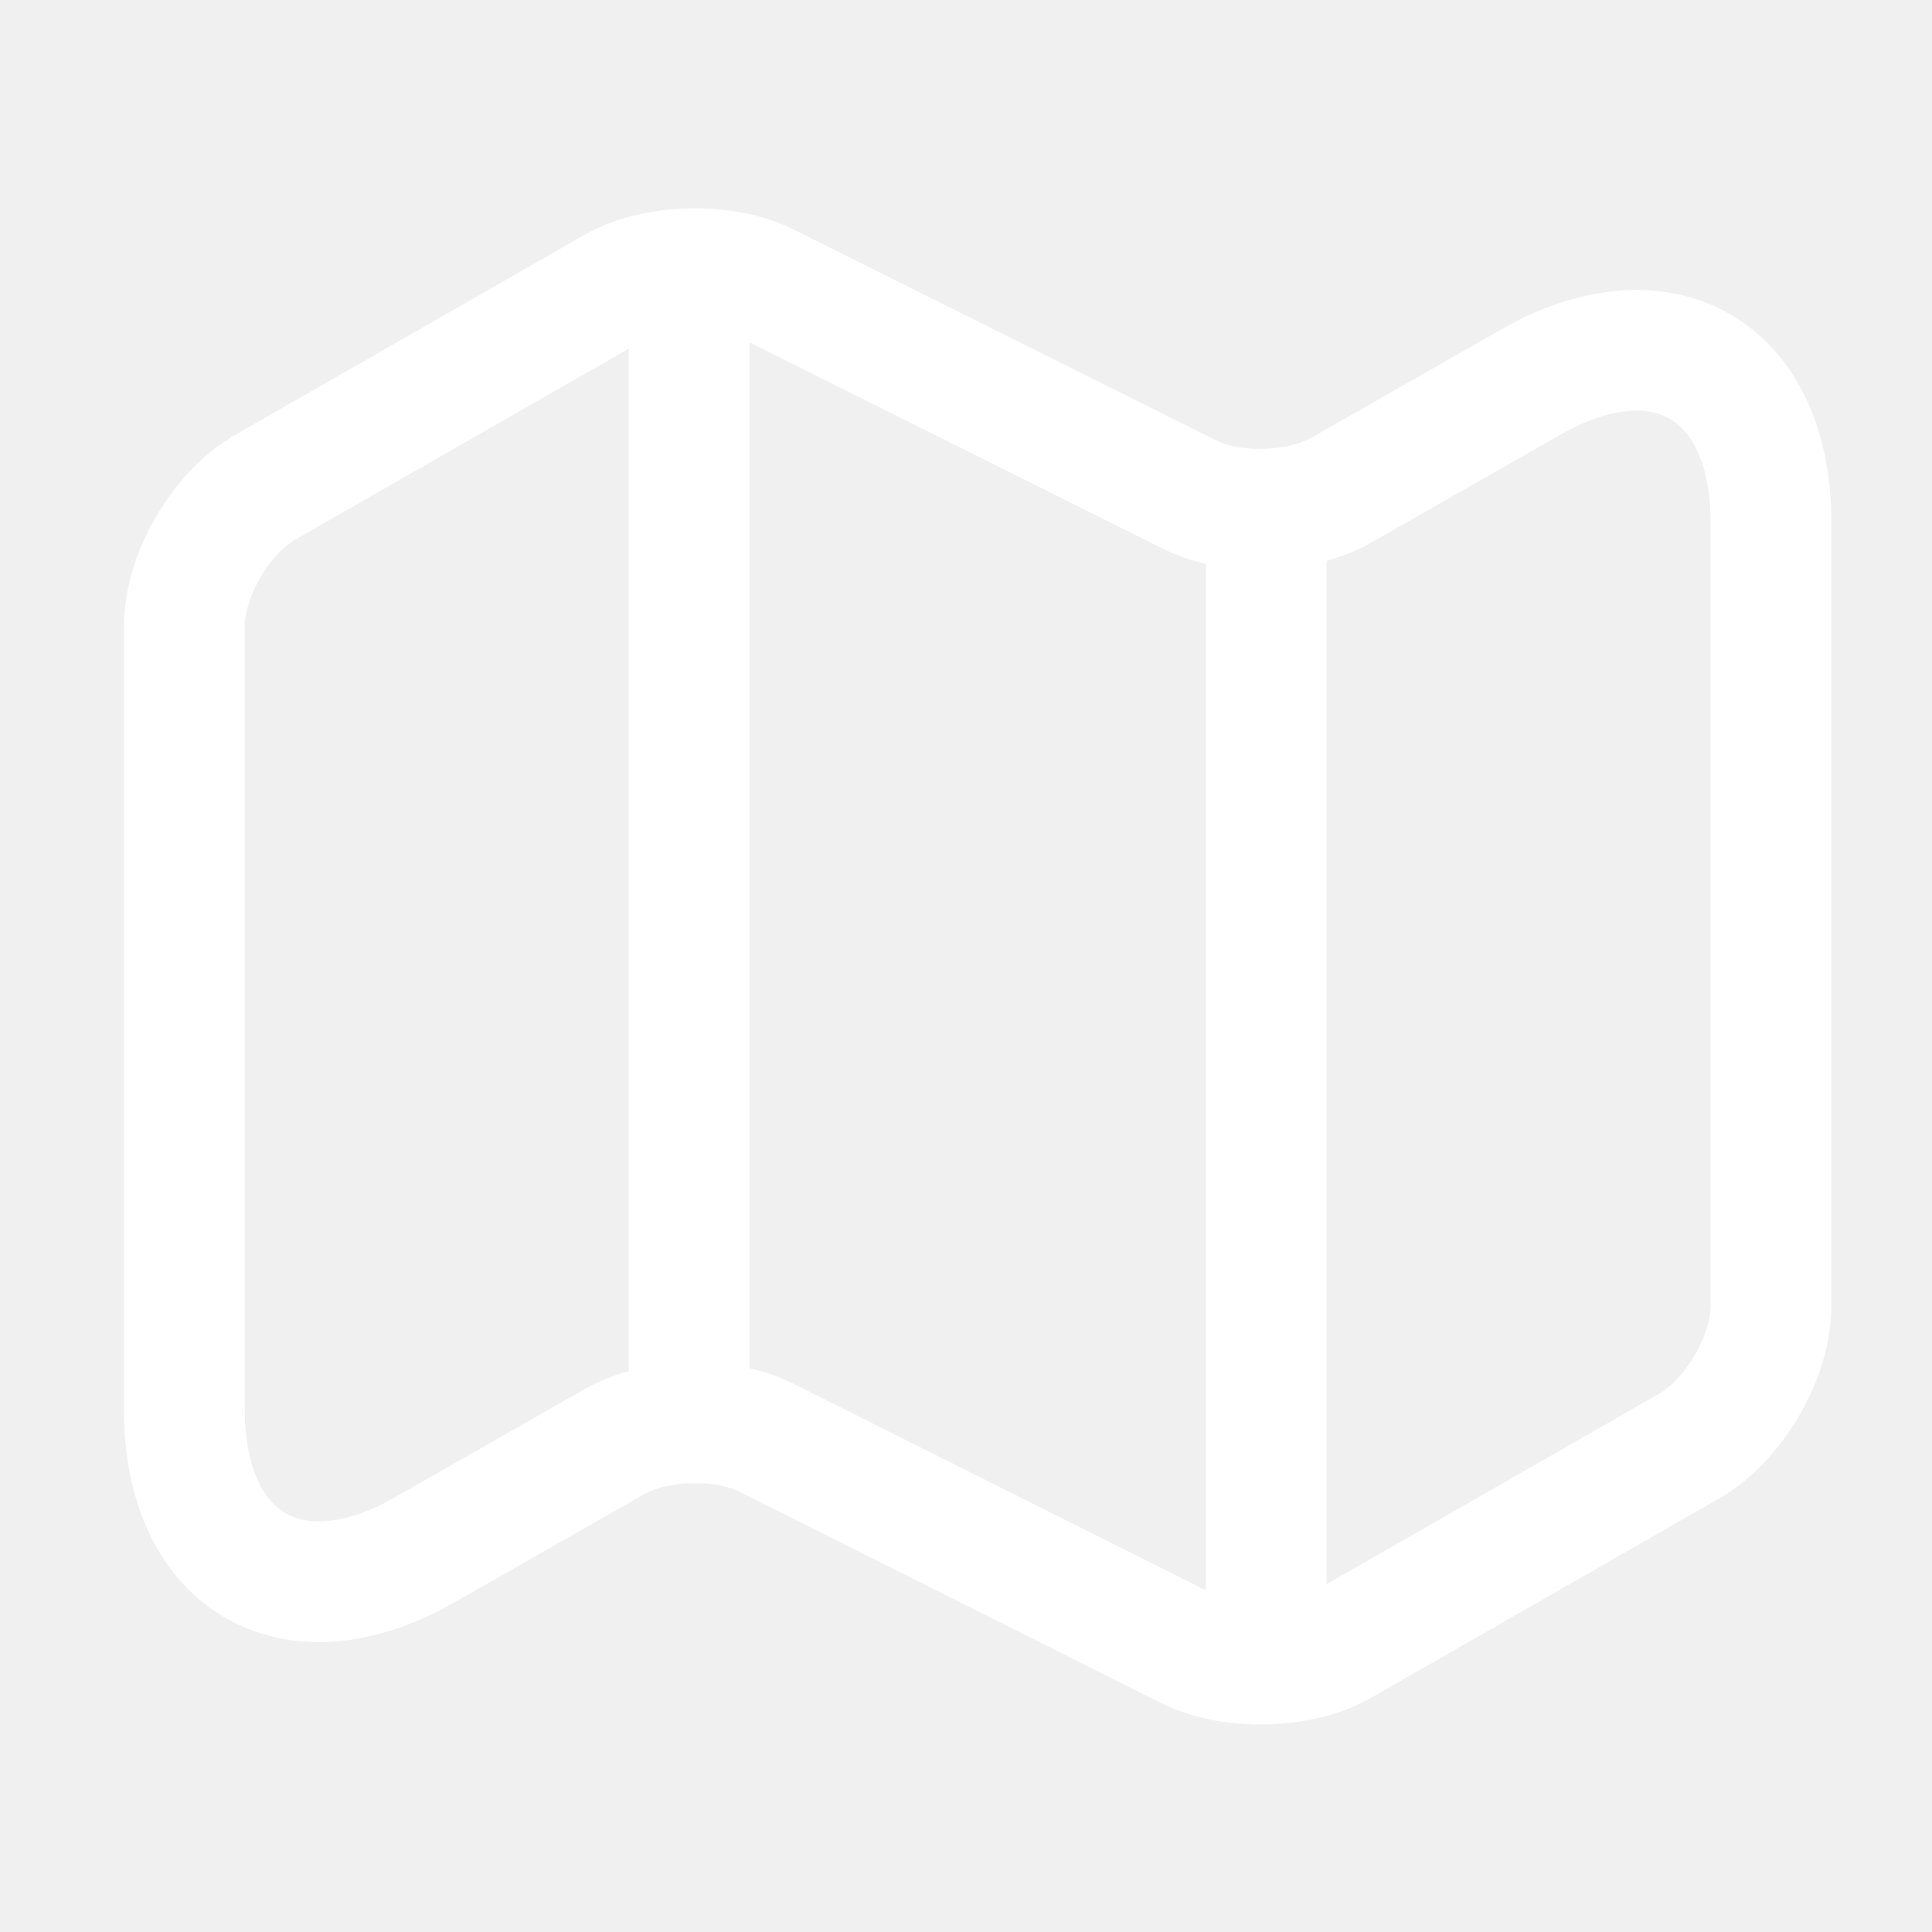
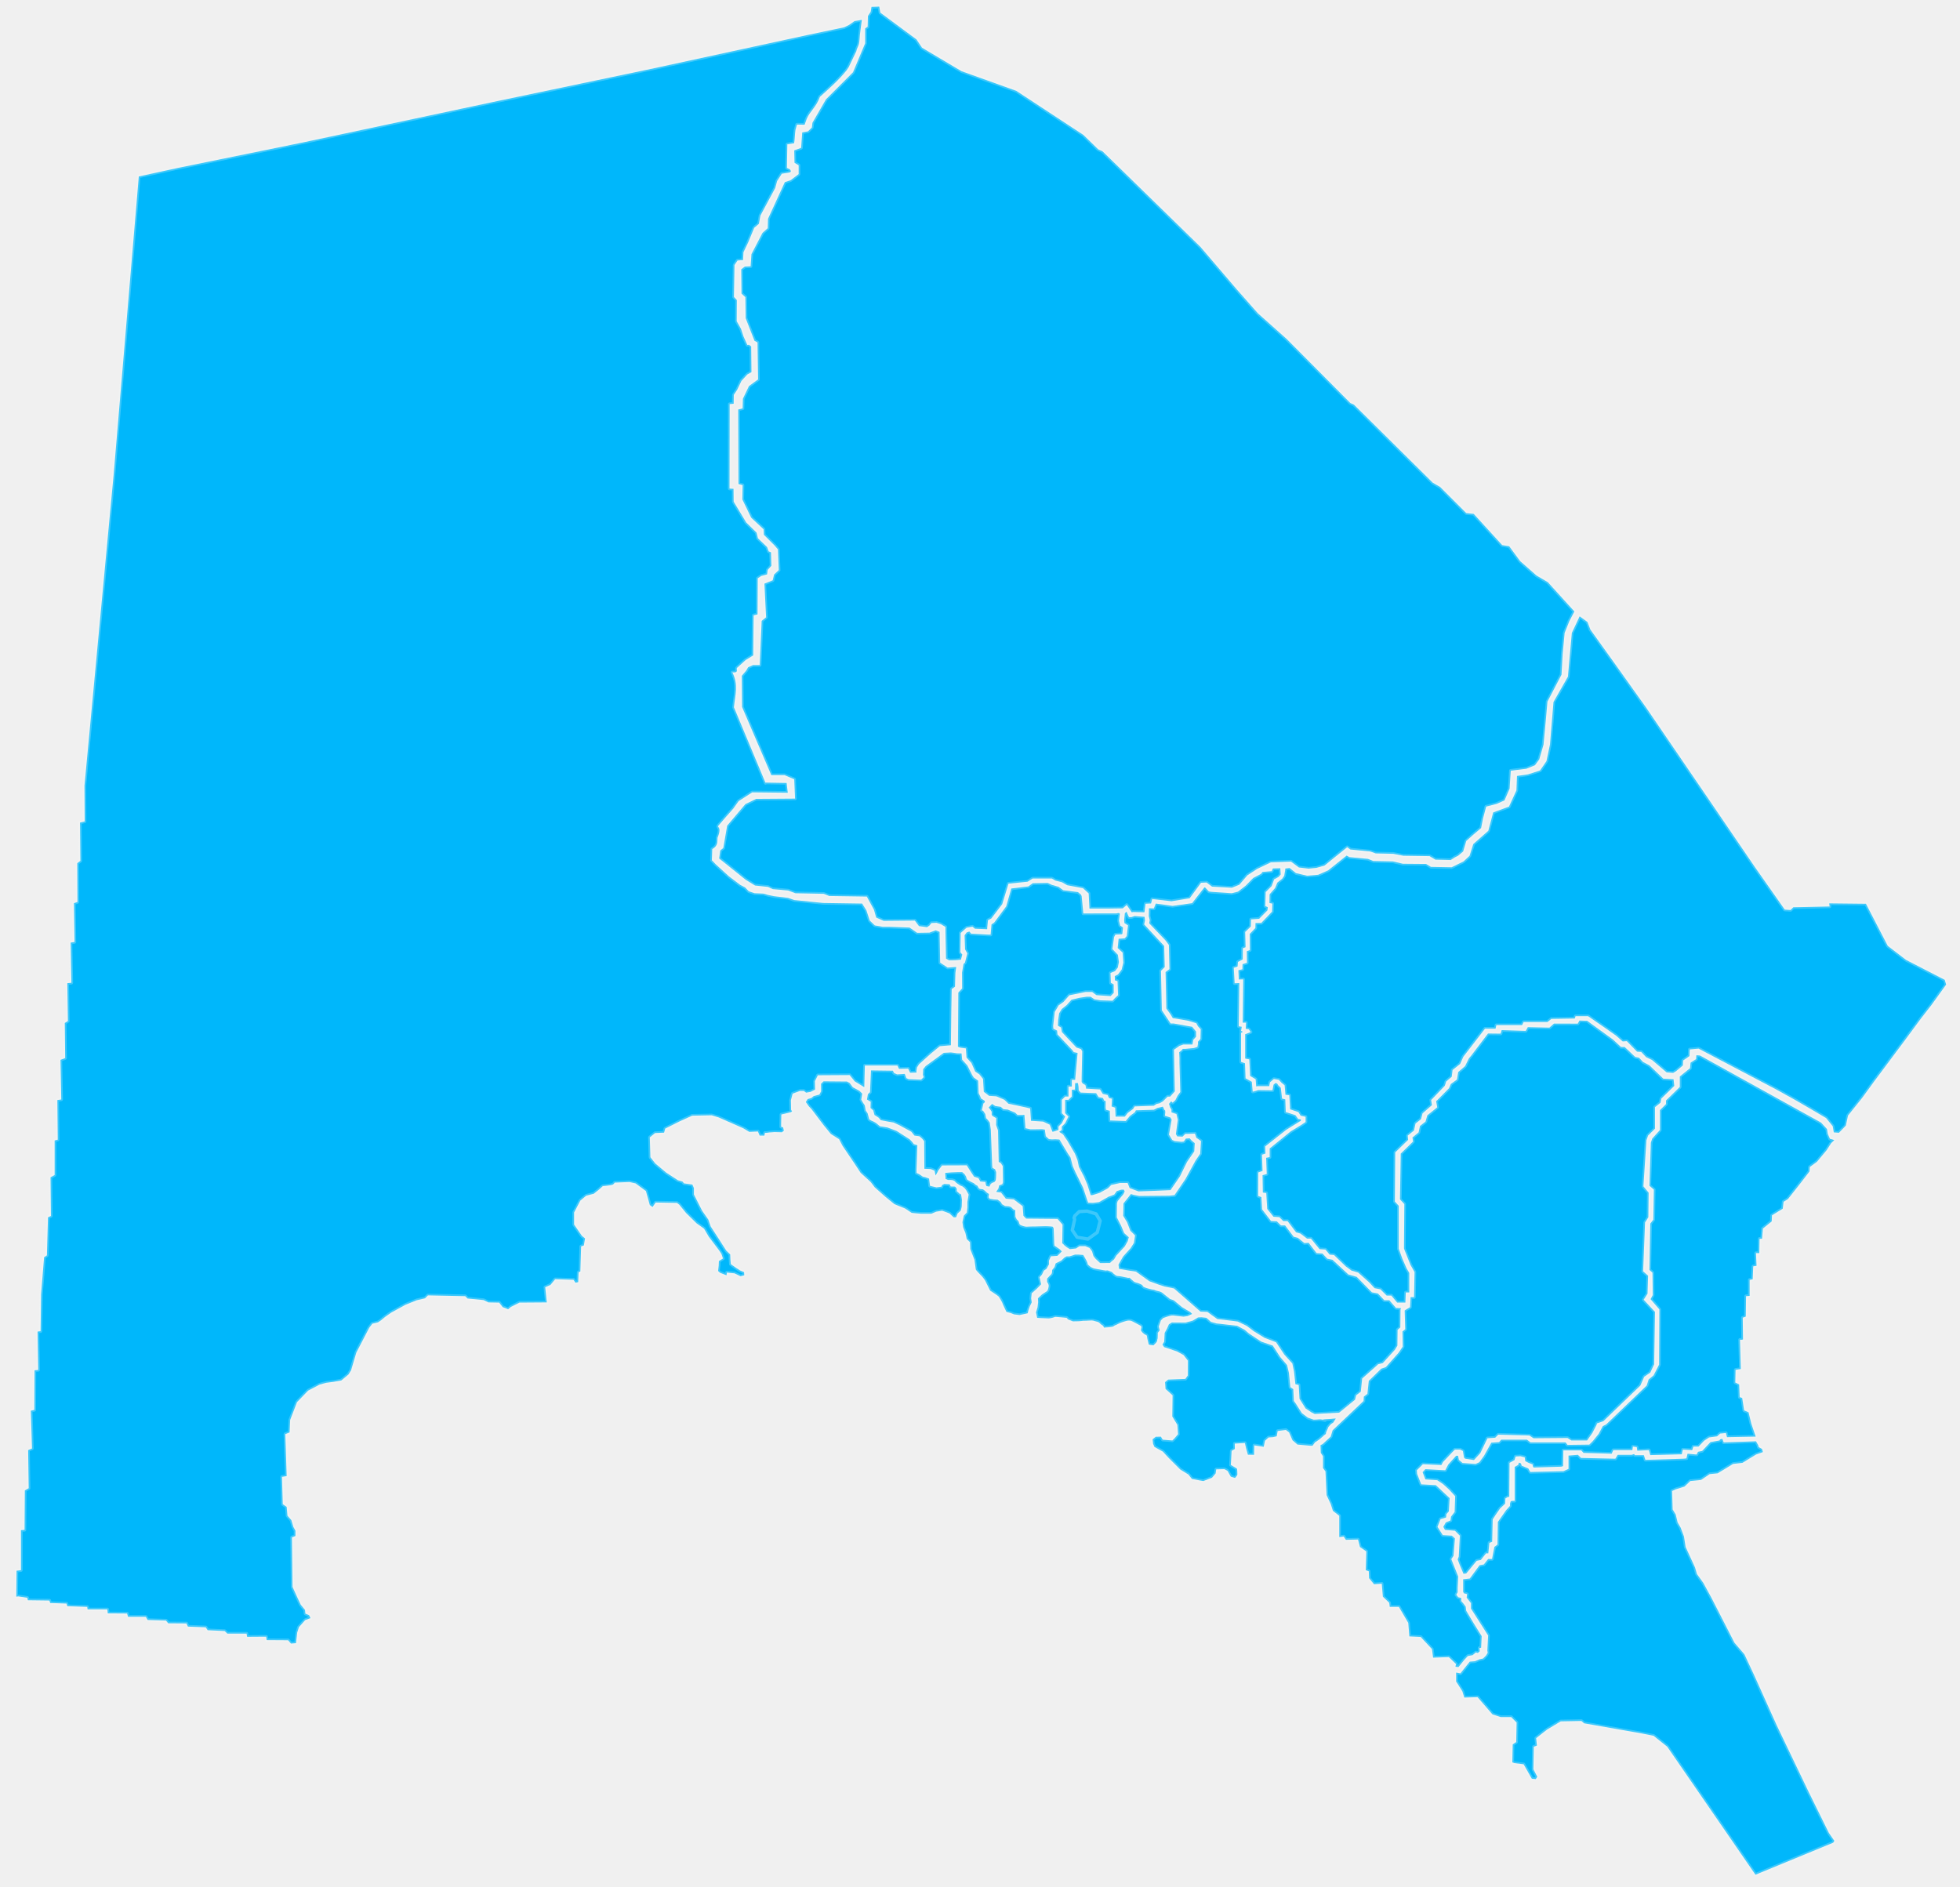
- <svg xmlns="http://www.w3.org/2000/svg" width="24" height="24" viewBox="0 0 24 24" fill="none">
-   <path d="M2.29 7.78V17.51C2.29 19.41 3.64 20.19 5.28 19.25L7.63 17.91C8.14 17.62 8.99 17.59 9.52 17.86L14.77 20.49C15.3 20.75 16.15 20.73 16.66 20.44L20.99 17.96C21.54 17.64 22 16.86 22 16.22V6.49C22 4.59 20.65 3.81 19.01 4.75L16.66 6.09C16.15 6.38 15.3 6.41 14.77 6.14L9.52 3.52C8.99 3.26 8.14 3.28 7.63 3.57L3.3 6.05C2.74 6.37 2.29 7.15 2.29 7.78Z" stroke="white" stroke-width="1.5" stroke-linecap="round" stroke-linejoin="round" />
-   <path d="M8.56 4V17" stroke="white" stroke-width="1.5" stroke-linecap="round" stroke-linejoin="round" />
-   <path d="M15.73 6.62V20" stroke="white" stroke-width="1.5" stroke-linecap="round" stroke-linejoin="round" />
+ <svg xmlns="http://www.w3.org/2000/svg" width="587" height="565" viewBox="0 0 587 565" fill="none">
+   <path d="M88.641 492.133L87.154 492.257L86.286 491.265L79.881 491.224L79.715 490.191L74.013 490.232L73.847 489.282H68.103L67.277 488.497L62.194 488.249L61.615 487.381L56.284 487.174L55.83 486.224L50.375 486.183L49.714 485.356L44.217 485.191L43.68 484.24H38.349L38.06 483.248L32.275 483.207L32.151 482.009H26.241L26.117 481.265L20.166 481.058L19.918 480.273L15.042 480.108L14.794 479.364L8.348 479.281L8.182 478.537L5.455 478.124L4.876 478.207L4.959 470.438L6.281 470.273V458.288L7.356 458.206L7.438 446.387L8.595 445.726L8.43 434.32L9.587 433.824L9.234 422.513L10.286 422.279L10.344 410.416L11.454 410.299L11.25 398.815L12.156 398.698L12.302 387.682L13.208 376.548L14.055 375.993L14.377 364.597L15.253 364.188L15.136 352.616L16.364 351.915V341.571L17.299 341.337L17.182 329.473L18.351 329.298L18.117 317.434L19.52 316.908L19.403 306.389L20.338 305.804L20.162 294.467L21.39 294.35L21.156 282.311L22.325 282.135L22.149 270.505L23.201 270.155L23.143 258.525L24.078 257.824L23.961 246.369L25.364 246.018L25.305 235.323L34.042 142.138L41.573 52.851L53.515 50.248L91.038 42.603L147.736 30.536L194.887 20.659L241.626 10.535L252.825 8.179L254.271 7.477L255.924 6.32L258.114 5.948C257.908 7.725 257.517 9.961 257.412 11.857C257.312 13.863 256.64 14.199 256.461 15.329L254.188 20.081L253.527 21.073C251.185 23.993 248.959 25.917 245.552 29.007C244.433 32.093 242.659 33.194 241.626 35.536L240.964 37.355L238.692 37.313L238.237 38.884C238.03 40.206 238.03 41.943 237.824 42.892L235.799 43.223L235.675 50.289L236.584 50.744C236.804 51.133 237.264 51.557 236.005 51.736L234.146 52.025L232.741 54.215L232.162 56.323L227.74 64.546L227.286 67.026L225.881 68.224L224.063 72.605L222.658 75.539L222.534 77.894L220.881 78.018L219.971 79.382L219.806 88.928L220.674 89.878L220.633 96.201L221.914 98.474L222.658 100.747L223.815 103.309L224.311 103.268L224.972 103.763L225.054 111.45L223.815 112.152L222.038 114.095L220.798 116.698L219.765 118.268L219.724 120.913L218.525 121.037L218.484 146.328L219.682 146.411L219.724 150.254L223.482 156.485L226.58 159.524L226.989 161.219L229.736 163.849L230.203 165.135L230.904 165.427L231.021 169.459L229.911 170.687L229.736 172.031L227.982 172.498L226.93 173.2L226.872 184.011L225.703 184.304L225.586 195.817V196.284L223.307 197.687L220.794 199.966C220.246 200.322 221.541 201.566 219.333 201.369C221.207 205.128 220.172 208.07 219.8 211.83L229.268 234.505V234.388L235.58 234.505L235.93 237.427L225.294 237.31L221.203 239.94L219.625 242.161L217.346 244.733L215.183 247.246C214.594 247.978 216.331 247.384 214.891 250.927C214.77 252.057 215.192 253.187 213.313 254.317L213.196 257.648L214.365 258.876L218.339 262.499L221.671 265.012L223.19 265.83L224.242 266.94L225.995 267.525L228.625 267.642L230.086 268.051L231.723 268.402L236.047 268.928L237.859 269.57L246.567 270.447L258.197 270.622L259.482 272.668L260.476 275.707L261.995 277.168L264.333 277.577H266.379L272.398 277.811L274.677 279.389L278.359 279.33L280.229 278.629L281.398 279.097L281.574 288.33L283.794 289.791L286.366 289.616L286.132 291.428L286.015 295.519L285.022 296.22L284.905 302.824L284.788 313.051L281.457 313.343L278.827 315.506L275.262 318.72L274.619 319.714L274.444 320.824L274.502 321.233L272.573 321.292L271.989 320.064L269.242 320.123L268.775 319.129H259.015L258.84 325.616L255.976 323.863L254.456 321.993L244.93 322.051L244.054 323.805L244.112 326.318L242.768 327.019L241.424 327.253L240.723 326.727H239.612L237.391 327.545L236.865 329.532L236.924 332.396L237.216 332.863L236.865 333.097L234.002 333.798L233.943 336.486V337.48L234.528 337.655L234.761 338.649L234.177 339.116L231.956 339.058L230.378 339.175L229.56 339.292H229.093L228.917 340.11H227.515L226.989 338.883L224.417 339L222.547 337.889L215.242 334.675L213.138 334.032L207.294 334.149L203.67 335.785L200.514 337.363L199.229 338.006L198.878 339.233L196.19 339.35L194.612 340.636L194.787 346.597L196.248 348.467L199.521 351.214L203.027 353.493L204.43 353.902L204.839 354.428L207.352 354.779L207.82 355.831V357.759L210.274 362.61L212.144 365.298L212.846 367.344L214.716 370.208L217.521 374.591L218.69 375.701L218.748 377.221L218.865 378.623L220.443 379.734L221.612 380.493L222.839 381.019L222.898 381.954L221.787 382.247L219.976 381.37L217.696 381.136L217.579 381.954L215.651 381.195L215.066 380.669L215.242 379.091L215.3 377.688L216.527 376.928L216.06 375.526L215.359 374.474L212.261 370.383L210.859 367.987L208.638 366.409L205.482 363.311L203.436 360.798L202.735 360.272L196.365 360.156L195.43 361.5L194.612 360.915L194.086 358.987L193.443 356.707L190.345 354.428L188.534 354.019L184.092 354.194C184.092 354.194 183.858 354.662 183.449 354.837C183.04 355.013 180.527 355.246 180.527 355.246L179.358 356.298L177.839 357.526L175.56 358.11L173.806 359.571L171.936 363.136V366.759L174.274 370.149L175.209 370.909L174.858 373.013L174.04 373.305L173.806 380.786L173.28 381.078L173.164 384L172.345 384.175L171.761 383.299L166.267 383.123L164.865 384.818L163.287 385.519L163.754 390.078L155.572 390.136L153.001 391.422L152.183 392.123L150.546 391.48L149.495 390.136L146.28 390.078L144.819 389.377L140.027 388.909L139.326 388.208L128.163 387.974L127.287 388.851L124.774 389.435L121.442 390.779L117.176 393.117L115.423 394.344L114.079 395.454L113.202 396.039L111.507 396.448L110.572 397.675L106.715 405.097L105.137 410.416L104.377 411.643L102.215 413.455L99.877 413.864L97.656 414.156L95.728 414.682L92.28 416.494L88.949 419.942L86.903 425.26L86.728 429L85.442 429.526L85.851 442.091L84.449 442.325L84.682 450.507L85.851 451.325L86.085 453.955L87.254 455.299L87.838 457.286L88.481 458.455V460.033L87.429 460.442L87.604 475.286L88.773 477.858L90.059 480.604L91.345 482.182L91.462 483.293L92.572 483.76L92.981 484.637L91.403 485.221L89.533 487.325L89.007 488.962L88.641 492.133Z" fill="#00B7FB" stroke="#F7FCFE" stroke-opacity="0.25" stroke-linecap="round" stroke-linejoin="round" />
+   <path d="M337.444 271.031L336.246 272.054L332.33 272.112H326.282L326.048 267.583L324.324 266.005L319.619 265.129L318.012 264.223L316.054 263.726L315.002 263.112H309.275L307.755 264.077L302.028 264.661L300.158 270.797L296.885 275.093L295.892 275.59L295.658 277.898V278.307L292.005 278.161L291.246 277.548L289.492 277.84L287.703 279.435L287.62 285.22L288.198 285.881L287.785 287.452C287.785 287.452 287.041 287.452 286.711 287.534C286.38 287.617 284.231 287.617 284.231 287.617L283.322 287.121L283.157 279.104V277.617L281.752 276.79L280.429 276.377L278.942 276.459L278.363 277.203L277.619 277.699L275.222 277.369L273.983 275.716L264.643 275.798L262.412 274.807L261.751 272.492L259.602 268.525L248.361 268.36L246.708 267.699L238.196 267.533L236.047 266.707L231.418 266.294L230.013 265.632L226.129 265.219L223.319 263.484L215.384 257.12L215.715 254.723L216.624 253.979L217.781 247.284L223.236 240.838L226.459 239.267L238.113 239.185L237.865 233.399L234.972 232.159H231.005L222.244 211.745L222.161 202.406L223.484 200.835L224.062 199.844L225.55 199.182H227.534L228.112 185.958L229.435 184.884L228.939 174.801L231.418 173.809L231.831 172.073L233.237 170.751L232.989 164.552L231.997 163.395L228.773 160.172L228.691 158.519L224.972 155.047L222.327 149.593L222.409 145.295L221.17 144.964L221.087 122.649L222.409 122.318L222.492 119.426L224.31 115.624L227.038 113.64L226.872 102.565L225.963 102.069L223.319 95.292L223.236 89.011L222.079 87.936L221.996 80.663L223.071 79.837L224.806 79.754L225.054 76.117L228.36 69.753L229.931 68.348L230.013 65.538L235.055 54.546L236.79 53.967L239.187 52.149V49.504L237.948 48.76L237.865 45.041L239.931 44.297L240.262 39.669L241.997 39.338L243.154 38.181L243.32 36.776L247.37 29.751L255.469 21.651L259.106 12.973V8.51L259.85 8.014L259.932 4.791L260.759 3.551L261.007 2.063L263.321 1.98L263.652 3.799L274.479 11.816L276.132 14.295L287.951 21.32L304.366 27.211L324.47 40.419L328.911 44.744L330.197 45.328L359.535 73.965L370.522 86.822L376.717 93.835L385.366 101.549L404.418 120.718L405.47 121.186L429.081 144.563L431.302 145.849L439.133 153.68L441.354 153.913L449.886 163.264L451.99 163.615L455.263 168.056L460.172 172.381L463.562 174.368L471.51 183.135L469.99 186.057L468.588 189.563L468.003 195.758L467.653 202.07L463.445 210.135L462.977 215.394L462.276 222.992L460.99 227.434L459.705 229.187L457.133 230.239L452.458 230.823L452.107 236.2L450.588 239.706L448.25 240.758L445.094 241.577L444.159 245.083L443.575 248.005L441.237 249.992L439.133 251.862L438.198 255.018L436.678 256.304L435.743 256.771L434.458 257.59L429.899 257.473L428.146 256.421L420.315 256.304L417.276 255.719L412.016 255.603L410.379 255.018L404.418 254.434L403.483 253.732L399.86 256.655L396.704 259.226L394.249 259.927L391.912 260.161L388.99 259.81L386.652 258.057L380.601 258.276L376.468 260.26L373.575 262.161L371.179 264.971L368.947 265.88L362.996 265.55L361.343 264.31L359.69 264.392L356.302 269.021L350.847 269.93L345.061 269.269L344.731 270.591L343.078 270.674L342.747 273.236L339.358 273.153L338.945 273.236L337.444 271.031Z" fill="#00B7FB" stroke="#F7FCFE" stroke-opacity="0.25" stroke-linecap="round" stroke-linejoin="round" />
+   <path d="M582.844 294.89L578.505 300.924L575.199 305.18L570.653 311.338L561.272 323.9L557.76 328.735L553.462 334.107L552.801 337.124L550.735 339.273L549.206 339.149L548.875 337.29L546.891 334.851L543.172 332.661L537.552 329.396L531.808 326.214L508.707 314.065L506.063 314.313L505.98 316.297L504.079 317.619L503.996 319.107L501.93 320.842L501.103 321.338L499.12 321.173L494.74 317.454L493.004 316.627L491.516 315.057L490.276 314.974L487.218 311.833L485.979 311.916L483.995 310.18L481.185 308.197L475.601 304.343H471.86L471.627 305.045L464.614 305.162L463.445 306.097H456.315L455.847 307.032H448.133L447.899 308.084H444.743L438.249 316.503L437.298 318.652L435.025 320.47L434.777 322.495L433.124 323.9L432.711 325.181L428.613 329.473L428.847 330.993L426.042 333.447L425.574 335.201L423.938 336.486L423.47 338.59L421.6 340.11L421.717 341.396L417.86 345.136L417.743 359.863L418.912 361.149V374.006L419.964 376.928L421.25 379.85L422.068 381.253V387.097H421.016L420.899 390.136H418.444L416.691 388.032H415.289L413.418 386.162L411.665 385.812L410.029 384.058L406.756 381.136L404.769 380.552L403.016 379.266L399.509 375.876L398.224 375.759L396.938 374.24L395.185 374.123L392.613 370.967H391.444L389.457 369.448L388.172 369.097L385.6 365.707H384.314L383.146 364.539L381.392 364.422L379.522 362.084L379.23 357.321L378.207 357.175L378.119 351.974L379.376 351.623L379.201 346.772L380.253 346.568V343.967L386.551 338.86L389.527 337.042L391.014 336.05V334.479L389.527 334.149L388.865 333.074L386.386 332.248L386.138 328.033L384.981 327.867L384.733 325.057L383.824 324.314L382.997 323.404L381.51 323.156L380.353 324.148L380.105 325.305H376.633L376.22 325.388L376.055 323.239L374.402 322.247L374.154 317.288L372.914 317.04V309.767L374.567 309.106L373.989 308.28L373.08 308.114L373.162 306.296H372.17L372.336 293.32L371.013 293.361L370.889 290.593L372.088 290.303L372.129 288.774L373.452 288.361L373.41 284.89L374.319 284.559L374.278 279.724L375.972 277.947L376.014 276.46L377.749 276.418L380.973 273.03L381.055 270.633L380.188 270.467L380.229 267.864L381.882 265.963L382.543 264.351L384.031 263.153L384.609 262.285L384.898 260.632L384.94 260.136L386.221 259.971L388.122 261.5L391.469 262.285L394.775 261.996L397.756 260.687L403.308 256.246L404.126 256.713L409.678 257.239L411.315 257.882L417.159 257.999L420.139 258.7L427.094 258.759L428.555 259.635L434.75 259.752L438.315 257.999L440.127 256.304L441.237 252.798L445.737 248.823L447.198 243.33L451.932 241.577L454.153 236.726L454.328 232.401L457.601 231.934L461.224 230.765L463.153 227.96L464.205 222.992L465.257 210.252L469.581 202.654L470.75 189.563L473.088 184.596L475.426 186.291L476.302 188.57L483.841 199.089L492.958 211.888L511.426 238.947L525.569 259.694L534.51 272.434L536.264 272.551L537.082 271.733L547.952 271.499L547.835 270.564L558.822 270.681L565.368 283.304L570.861 287.512L582.433 293.473L582.844 294.89Z" fill="#00B7FB" stroke="#F7FCFE" stroke-opacity="0.25" stroke-linecap="round" stroke-linejoin="round" />
+   <path d="M549.355 341.454L548.04 341.074L547.397 339.613L547.163 338.152L545.381 336.223L509.121 316.131L508.046 316.048L507.964 317.205L506.31 318.28L506.145 319.933L503.087 322.412V325.553L498.955 329.603V330.677L497.136 332.496V338.446L494.822 341.008L494.409 342.248L493.996 355.142L495.318 356.299L495.153 365.307L494.244 366.465L493.996 380.35L494.905 381.176L494.988 387.871L494.326 389.11L496.971 392.169L496.888 408.698L495.235 411.922L493.748 413.161L493.169 414.98L481.02 426.633L480.028 427.129L478.788 429.443L477.053 431.592L475.978 432.667L469.449 432.749L468.87 432.006H458.374L457.299 431.179H449.613L448.952 431.923L446.638 432.088L444.451 436.013L443.049 437.942L441.938 438.468L438.023 438.175L436.912 437.24L436.678 436.013H436.094L433.744 438.618L432.835 440.353L426.884 440.023L426.058 440.932L426.884 443.081L430.438 443.329L432.174 444.486L433.992 446.139L435.81 448.122L435.645 452.833L434.571 454.238L434.405 455.395L433 455.974L432.257 457.296L432.752 458.206L435.728 458.453L437.216 459.941L436.885 466.223L436.554 467.049L437.216 468.785L437.959 470.52L438.29 471.347L439.116 471.264L442.257 467.462L443.497 467.214L445.067 465.231H445.728L446.059 462.09L446.886 461.759L447.051 455.065L447.96 453.66L449.282 451.759L450.77 450.354L450.853 448.783L451.514 448.37L452.01 448.287L452.093 438.122L453.58 437.295L453.911 436.221L455.316 436.138L456.638 436.469L456.804 437.626L457.795 438.122L459.035 438.617V439.031L459.283 439.527L467.548 439.279L468.127 439.113L468.209 434.402H473.581L474.243 435.146L482.673 435.394L483.169 434.32H488.872L489.037 433.245L490.194 433.41L490.359 434.485L493.83 434.32L494.244 435.807L503.666 435.559L503.996 434.154L506.806 434.32L507.137 433.245H508.707L510.36 431.51L511.848 430.518L514.245 430.187L515.154 429.361L516.89 429.195L517.22 430.435L525.816 430.27L524.493 426.385L523.667 422.997L522.345 422.418L521.766 418.699L521.022 418.451L520.857 414.649L519.7 414.071L519.782 410.269L521.353 410.021L521.105 401.26H521.683L522.014 401.177L521.931 394.648L522.84 394.317L522.923 388.201L523.998 388.118V383.325L524.907 383.16L525.072 379.275L526.064 379.11L525.898 375.308H526.89L526.973 371.01H527.717L527.965 367.952L530.609 365.803L530.692 363.985L533.916 362.001L534.163 359.935L535.486 359.109L538.875 354.811L541.932 350.844L542.015 349.521L544.164 347.951L547.057 344.48L548.379 342.413L549.355 341.454Z" fill="#00B7FB" stroke="#F7FCFE" stroke-opacity="0.25" stroke-linecap="round" stroke-linejoin="round" />
+   <path d="M501.207 323.239L498.149 323.074L493.975 319.065L492.074 318.073L490.876 316.792L489.739 316.565L486.578 313.59L485.462 313.569L483.107 311.379L475.338 305.738L473.044 305.655L472.528 306.585L465.399 306.564L464.035 307.783L457.568 307.639L456.948 308.755L449.737 308.527L449.427 309.581L445.646 309.54L440.625 316.152L439.902 317.02L438.786 319.292L436.72 321.09L436.348 323.322L434.509 324.665L433.972 325.925L430.376 329.582L430.108 329.789L430.438 331.649L427.484 334.025L426.926 335.926L425.273 337.227L424.86 339.149L423.227 340.513L423.021 340.637L423.186 341.918L419.508 345.513L419.281 359.212L420.582 360.617L420.479 373.696L420.5 374.006L422.421 378.841L423.641 380.99L423.496 388.511L422.463 388.491L422.298 391.507L421.182 392.169L420.686 392.499L420.851 398.119L420.025 398.781L420.107 403.326L418.868 405.145L415.066 409.442L413.661 409.938L409.941 413.575L409.528 417.459L408.454 418.286L408.371 419.608L399.114 428.369L398.536 430.27L396.139 432.501L395.478 432.832L395.56 435.146L396.222 436.138V439.692L396.966 440.684L397.296 447.792L398.536 450.436L399.197 452.503L401.098 453.99V460.354L402.42 460.189L403.082 461.181L406.718 461.098L407.297 463.33L409.198 464.652L409.032 470.272L409.941 470.603L410.024 472.669L411.512 474.487L413.826 474.322L414.157 478.207L416.058 480.025L416.223 481.265H418.95L421.76 486.058L422.091 490.108L425.48 490.273L428.868 493.91L429.199 496.472L433.91 496.307L436.059 498.373L435.893 499.2L436.803 499.282L438.538 497.133L439.613 495.976L441.018 495.728L442.01 494.902L442.588 495.067L443.167 494.571L443.084 493.579L443.58 493.497L443.745 490.025L441.431 486.306L440.191 484.24L439.117 482.422L438.951 481.182L438.208 480.19L437.629 479.529V478.62L436.72 478.372L436.141 477.628L436.555 476.884V475.562L436.72 472.173L434.902 467.628L434.654 466.966L435.315 465.974L435.728 460.768L434.819 459.941L432.092 459.776L430.521 457.296L431.43 454.982L433.083 454.486L433.166 453.494L433.91 452.668L434.158 448.701L430.025 444.816L425.645 444.568L424.405 441.428L424.322 440.353L426.141 438.535L431.678 438.783L432.174 437.874L434.984 434.898L435.728 434.154H437.298L438.125 434.568L438.456 436.551L438.786 436.882L441.431 437.295L443.332 435.229L445.481 430.766L447.795 430.601L448.704 429.691L458.043 429.939L459.283 430.766L469.449 430.683L470.606 431.427H475.317L476.888 429.195L478.127 426.799L478.293 426.303L480.194 425.642L491.269 414.98L492.426 412.335L494.244 411.095L495.401 408.616L495.649 392.912L492.26 389.276L493.417 387.457L493.583 382.085L492.095 380.763L492.674 366.134L493.665 364.564L493.748 357.208L492.508 355.72L492.178 355.307L493.087 341.504L493.583 340.099L495.649 338.033V331.586L497.302 330.264L497.55 329.024L501.434 325.222L501.207 323.239Z" fill="#00B7FB" stroke="#F7FCFE" stroke-opacity="0.25" stroke-linecap="round" stroke-linejoin="round" />
+   <path d="M549.004 551.903L525.744 561.488L499.328 523.15L495.238 519.877L491.731 519.176L474.432 516.137L473.614 515.436L467.419 515.553L463.328 518.007L460.055 520.579L460.289 522.799L459.354 523.15L459.237 529.929L460.406 532.15L459.939 532.851L458.77 532.734L456.315 528.41L453.51 528.059L452.926 527.825L453.042 522.449L454.094 521.747L454.211 515.903L452.575 514.267H449.419L446.964 513.449L442.523 508.306L438.549 508.423L437.964 506.552L436.796 504.682L436.094 503.63V500.942L437.38 501.176L440.185 497.669L441.705 497.552L443.107 496.968L444.159 496.734L445.094 495.799L445.562 494.981L445.445 494.396L445.679 489.838L440.536 481.773V480.137L439.25 478.5L439.367 477.448L438.549 477.215H438.432L438.198 476.747V473.007L440.185 472.773L443.107 468.799L444.393 468.565L445.679 466.929H446.848L447.549 463.305L448.484 462.604L448.601 455.825L451.055 452.318L452.224 451.033V450.331L452.458 449.63L452.926 449.513H453.627V439.344L454.679 438.76L454.913 438.058L455.497 438.292L455.731 438.993L457.718 439.812L458.302 440.864L468.237 440.63L469.757 439.929V435.954L472.562 435.721L473.497 436.656L483.783 436.89L484.484 435.721H488.692L489.393 435.487L489.627 435.838H492.315L492.783 437.24L504.121 436.89L505.071 436.799L505.402 435.394L508.129 435.642L508.542 434.816L509.782 434.568L512.261 431.923L514.989 431.427L515.154 431.096L515.815 430.931L516.229 432.006L525.899 431.675L526.56 432.832L526.725 433.411L527.717 433.989L527.965 434.898L525.899 435.642L521.849 438.122L519.039 438.452L514.41 441.262L512.014 441.51L509.451 443.246L506.228 443.577L504.492 445.229L501.848 446.056L500.773 446.552L500.938 452.089L501.848 453.577L502.426 455.974L503.335 457.544L504.327 460.189L504.823 463.33L507.633 469.446L508.212 471.429L510.113 474.074L512.592 478.62L519.452 492.009L522.427 495.48L525.403 501.844L532.097 516.721L541.685 536.723L547.718 548.955L549.371 551.351L549.004 551.903Z" fill="#00B7FB" stroke="#F7FCFE" stroke-opacity="0.25" stroke-linecap="round" stroke-linejoin="round" />
+   <path d="M401.058 423.098L405.821 419.211L406.143 417.896L407.545 416.815L407.954 412.87L412.104 409.188L412.717 408.604L414.12 408.253L417.743 404.279L418.503 403.023L418.562 398.289L419.38 397.558L419.438 392.123L419.643 391.802L418.094 391.743L416.078 389.435H414.587L412.688 387.419L410.876 387.068L406.318 382.422L403.834 381.721L399.071 377.308L397.522 376.987L396.061 375.438L394.308 375.321L391.912 372.224L390.655 372.312L388.698 370.734L387.441 370.412L384.87 367.023H383.642L382.386 365.795L380.662 365.708L377.974 362.201L377.769 358.548L376.805 358.198L376.834 351.156L378.12 350.688L377.944 345.837L378.996 345.487L378.909 343.354L385.25 338.357L389.194 335.902L389.574 335.698L389.633 335.289L388.785 335.142L387.967 334.003L385.074 333.068L384.928 329.269L383.964 329.035L383.584 325.792L382.824 325.061L382.532 324.594L382.094 324.36L381.918 324.448L381.422 324.857L381.1 326.551L376.834 326.493L375.607 326.873L375.314 326.931H375.168L374.905 324.009L373.035 322.957L372.86 318.457L371.691 318.048V309.34L372.217 309.019L371.691 308.756L371.895 307.529L370.99 307.382L371.165 294.438L369.762 294.496L369.499 289.85L370.639 289.47L370.756 288.097L372.188 287.337L372.217 284.006L373.035 283.684L372.918 279.126L374.613 277.489L374.671 275.356L377.097 275.181L379.581 272.668L379.697 271.704L378.938 271.382L379.055 267.174L380.837 265.392L381.597 263.346L382.912 262.645L383.555 261.915L383.438 260.044L381.217 260.103L380.866 260.921L378.12 261.155L377.652 261.739L375.314 262.966L373.093 265.246L370.756 267.057L368.886 267.525L362.866 267.116L362.048 266.999L360.879 265.772H360.704L357.022 270.506L351.178 271.324L346.152 270.622L345.568 272.083L344.106 272.025L344.048 274.363L344.34 275.59L344.165 276.525L349.016 281.61L350.068 283.012L350.243 290.259L349.074 291.136L349.308 302.064L350.535 303.759L351.236 304.928L354.042 305.395L355.97 305.746L358.285 306.461L358.781 307.371L359.608 308.28L359.525 311.172L358.781 311.999V312.66L358.616 313.569L357.542 313.9L354.979 314.148H354.236L353.74 314.726L353.161 315.14L353.244 316.875V318.363L353.492 327.041L352.665 328.198L352.004 329.521L351.178 330.264L350.764 329.851L350.103 330.595L350.434 331.669L350.847 332.331V333.157L352.335 333.653L352.748 335.389L352.169 339.686L352.583 340.348L354.153 340.43L354.979 339.604H355.475L357.872 339.521L358.285 340.761L359.691 341.753L359.443 345.555L358.038 347.621L355.062 353.076L351.756 357.952L350.103 358.117L341.177 358.2L339.524 357.869L338.698 357.622L336.466 360.432L336.383 364.151L337.54 366.052L338.532 368.614L339.937 370.019L339.607 372.25L338.615 373.821L336.383 376.3L335.474 377.871L334.978 378.78L335.144 380.02L338.45 380.598L340.185 380.846L344.235 383.739L346.962 384.731L348.698 385.309L351.591 385.888L359.525 392.83L361.591 392.913L362.831 393.822L364.567 395.062L368.782 395.558L370.683 395.806L373.41 397.128L375.477 398.698L378.7 400.682L382.171 402.004L384.651 405.724L387.047 408.368L387.543 410.765L387.957 414.567L388.948 414.815L389.196 418.948L391.015 421.84L392.75 422.997L393.742 423.493L401.058 423.098Z" fill="#00B7FB" stroke="#F7FCFE" stroke-opacity="0.25" stroke-linecap="round" stroke-linejoin="round" />
+   <path d="M396.85 425.347C394.796 424.871 395.175 425.211 393.431 425.201L391.678 424.587L389.896 423.243L388.113 420.438L387.5 419.591L387.324 416.055L386.448 415.47L386.009 411.146L385.454 408.837L383.409 406.441L381.188 403.022L377.74 401.824L374.058 399.399L372.772 398.289L370.522 397.09L365.525 396.506L364.386 396.389L362.691 395.922L361.288 394.694L359.827 394.519L358.804 394.577L357.197 395.542L355.064 396.126L350.944 396.097L350.067 396.652L349.483 397.967L348.811 399.194L348.665 401.853L348.139 402.701L348.636 403.461L352.464 404.746L354.451 405.828L355.766 407.522L355.736 411.964L355.006 412.987L349.863 413.191L348.928 413.951L349.074 415.996L351.178 417.896L351.09 424.237L352.61 426.75L352.814 429.555L351.762 430.782L351.119 431.425L348.226 431.191L347.671 430.286L346.152 430.315L345.188 431.074L345.334 432.419L345.743 433.354L348.256 434.756L349.98 436.626L353.486 440.133L355.912 441.623L356.964 442.938L359.214 443.376L360.382 443.581L362.983 442.588L364.064 441.302L364.24 440.075L366.665 440.016C366.665 440.016 367.658 440.484 367.688 440.601C367.717 440.717 368.623 442.266 368.623 442.266L369.879 442.646C369.879 442.646 370.61 441.857 370.581 441.594C370.551 441.331 370.581 439.928 370.405 439.841C370.23 439.753 368.623 438.76 368.623 438.76L368.857 434.523L369.821 433.967L369.792 432.36L372.831 432.185L373.21 433.85L373.736 435.691L375.577 435.721L375.636 432.886L378.47 433.324L378.85 431.513L379.931 430.519L381.217 430.432L382.357 430.169L382.649 428.591L385.103 428.269L386.068 429L387.09 431.367L388.581 432.652L392.438 433.003H393.081L393.84 431.98L395.155 431.104L396.295 430.11C396.48 429.789 397.303 429.503 397.084 429.263C397.203 428.672 397.588 428.155 397.814 427.422L398.603 426.516L399.305 426.048L399.655 425.464L400.065 424.85L399.451 424.88C399.184 424.996 394.423 425.077 396.85 425.347Z" fill="#00B7FB" stroke="#F7FCFE" stroke-opacity="0.25" stroke-linecap="round" stroke-linejoin="round" />
+   <path d="M348.285 329.851L349.69 328.446H350.434L351.839 326.875L351.591 314.395L353.244 313.238L354.401 312.825H357.128L357.376 311.42L358.203 310.511V308.94L357.046 307.535L351.508 306.544H350.599L347.954 302.576L347.706 290.758L348.822 289.642L348.657 283.319L342.665 276.872L342.913 275.674L342.789 274.6L339.813 274.352L338.863 274.682H338.119L337.54 273.443L337.416 273.029L336.879 273.525L336.673 275.633L336.755 276.459L337.83 277.162L337.458 280.344L336.838 281.046L335.02 281.17L334.73 283.939L336.218 285.303L336.425 288.319L335.929 290.386L334.813 291.873L333.863 292.328L333.904 293.609L334.689 293.857L334.854 298.072L333.862 298.981L333.201 299.725L329.606 299.601L327.788 299.312L326.631 298.527H325.432L323.242 298.857L320.887 299.436L319.44 301.047L317.994 302.205L317.209 303.486L316.919 305.469L316.837 307.205L317.787 307.742L318.035 309.106L319.647 310.841L322.374 313.734L323.779 314.23L324.11 314.891L323.945 322.702V324.065L324.275 324.52L325.06 324.974L325.226 325.594L325.267 326.049L329.441 326.297L330.267 327.619L331.714 327.95L332.127 328.859L333.036 329.066L332.912 331.38L333.986 331.752L334.11 334.438H336.879L337.747 333.322L338.367 332.867L339.359 332.124L339.813 331.38L345.557 331.173L346.384 330.636L347.293 330.429L348.285 329.851Z" fill="#00B7FB" stroke="#F7FCFE" stroke-opacity="0.25" stroke-linecap="round" stroke-linejoin="round" />
+   <path d="M322 324.41L322.827 324.381L323 325.41L323.062 326.588L323.657 327.233L328.285 327.419L329.009 328.596L330.331 328.865L330.662 329.609L331.137 329.795L331.116 331.758L331.219 332.378L332.376 332.688L332.48 335.58L337.149 335.746L338.389 334.237L339.877 333.142L340.187 332.543L345.559 332.378L346.62 331.842L347.76 331.579L348.257 331.433L348.724 332.398L348.958 332.631L348.987 333.274L348.929 333.683L348.9 334.18L350.536 334.706L350.887 335.349L350.098 339.82L351.062 341.427L351.822 341.778L353.897 341.982L354.54 341.895L355.153 341.018L356.293 340.93L356.877 341.603L357.812 342.392L357.666 344.846L355.504 348.002L353.371 352.356L350.565 356.447L345.949 356.651L340.952 356.827L338.322 355.833L337.708 354.314H335.4L332.799 354.898L331.864 355.862L330.87 356.418L329.38 357.236L327.305 357.908L326.663 357.966L325.669 354.84L324.646 352.414L323.127 349.492C323.127 349.492 322.776 347.768 322.718 347.534C322.659 347.301 321.929 345.518 321.929 345.518L319.62 341.573L318.919 340.58L318.393 339.762L317.224 339.002L318 338.41V337.41L319 336.41L320 334.41L319 333.41V331.41V330.41V329.41H320L321 328.41V327.41V326.41L321.928 326.328L322 324.41Z" fill="#00B7FB" stroke="#F7FCFE" stroke-opacity="0.25" stroke-linecap="round" stroke-linejoin="round" />
+   <path d="M334.358 273.566L335.061 273.442L335.391 273.649L335.123 275.757L335.474 277.203L336.321 277.782L336.135 279.683L335.991 279.807L334.048 279.91L333.656 280.654L333.139 284.249L334.792 285.964L335.102 288.134L334.771 289.787L333.945 290.84L332.581 291.419L332.685 294.374L333.532 294.828L333.552 297.37L332.602 298.341L329.792 298.155L328.366 298.052L327.085 297.101H325.101L320.246 298.093L318.489 300.097L317.064 301.089L315.886 303.073L315.411 307.288L315.473 308.114L316.589 308.672L316.692 309.788L321.217 314.582L321.589 315.119L322.725 315.367L322 323.41H321V324.41V325.41H320V326.41V327.41V328.41H319L318 329.41V331.41V333.41L319 334.41L318 336.41L317 337.41V338.41C317 338.41 315.209 339.102 315.18 338.927C315.15 338.752 314.391 336.852 314.391 336.852L312.374 335.917L308.78 335.683L308.517 331.972L306.063 331.417L302.03 330.57L300.774 329.372L298.377 328.349L296.215 328.203L294.637 327.005L294.403 323.147L293.293 321.745L292.066 320.927L290.926 318.355L289.465 316.748L289.26 314.001L287.595 313.767L286.894 313.504L287.01 297.287L288.15 296.03L288.121 291.296L288.559 288.725L288.997 288.316L289.699 285.54L289.027 284.342L288.881 280.134L289.494 279.287L290.312 278.994L290.838 279.637L296.098 279.929H296.683L296.946 276.861L297.735 276.335L301.358 271.455L302.877 266.108L307.962 265.494L309.306 264.53L313.777 264.442L315.033 265.027L317.05 265.611L318.423 266.634L322.836 267.189L323.771 267.978L323.946 268.416L324.443 273.588L334.358 273.566Z" fill="#00B7FB" stroke="#F7FCFE" stroke-opacity="0.25" stroke-linecap="round" stroke-linejoin="round" />
+   <path d="M334.463 356.737L335.749 356.328L336.538 356.298L336.83 356.824L336.45 357.643L334.726 359.717L334.522 360.419L334.463 364.597L335.749 367.081L336.684 369.331L338.058 370.558L337.736 371.756L336.86 373.305L334.347 376.023L333.645 377.191L332.915 377.776L332.418 378.273L329.496 378.302L328.122 377.016C328.122 377.016 327.538 376.315 327.48 376.198C327.421 376.081 327.1 374.912 327.071 374.795C327.041 374.678 326.282 373.743 326.282 373.743L324.996 373.217H323.301L322.249 373.919L320.408 374.123L319.473 373.539C319.473 373.539 318.538 372.837 318.509 372.691C318.48 372.545 318.129 372.399 318.129 372.399L318.217 366.789L316.726 365.065L307.317 364.977L306.505 364.151L306.278 361.258L303.592 359.212L301.237 359.006L299.79 357.167L298.344 356.96L299.005 356.01L299.253 355.018L300.183 354.687L300.389 354.109L300.307 349.232L299.728 348.323L299.108 347.993L298.902 338.571L298.323 336.959L298.364 334.893L297.29 334.273L297.001 333.901V332.95L296.546 332.248L296.092 331.711L296.794 330.967L297.125 330.636L298.075 331.256L299.728 331.504L300.513 332.207L301.836 332.331L304.067 333.281L304.728 333.942H306.381L306.795 333.901L307.125 337.909L308.613 338.24H309.729L312.043 338.199L312.911 338.323L313.2 340.306L314.15 341.174L315.06 341.257L316.093 341.215L317.291 341.298L319.853 345.555L320.597 346.67L321.258 349.233L322.015 350.951L324.353 355.685L325.668 359.6L325.902 360.214L327.333 360.273L329.145 360.039L331.98 358.432L333.704 357.789L334.463 356.737Z" fill="#00B7FB" stroke="#F7FCFE" stroke-opacity="0.25" stroke-linecap="round" stroke-linejoin="round" />
+   <path d="M286.629 315.476C286.512 315.418 284.788 315.213 284.788 315.213L282.655 315.33L277.22 319.304L276.489 320.21L276.401 321.905L276.635 322.606L275.875 323.366L272.135 323.22L271.434 322.898L270.966 321.642L268.687 321.788L267.752 321.379L267.401 320.678L260.856 320.59L260.564 327.106L259.921 327.72L259.658 329.327L260.768 329.97L260.71 331.84L261.528 332.571L261.908 333.944L263.135 334.733L263.778 335.493L266.028 335.931L267.606 336.194L269.184 336.925L272.924 338.941L273.859 340.11L275.349 340.314L276.138 340.986L276.781 341.775L276.84 350.045L278.71 350.132L279.879 350.6L280.2 352.061L280.872 350.863L280.989 350.571L282.129 349.051L289.522 349.022L290.866 351.126L291.742 352.441L293.028 352.821L293.583 353.844L295.132 353.99L295.22 354.72L295.453 355.246L296.33 355.392L296.622 354.72L297.031 354.311L297.85 353.99L298.2 353.522L298.288 352.908C298.288 352.908 298.405 351.009 298.288 350.892C298.171 350.775 298.025 350.22 298.025 350.22L297.236 349.782L297.148 349.11L296.739 338.356L296.418 336.194L295.804 335.376L295.307 334.879L295.074 333.652L294.431 332.688L294.051 332.541L294.518 330.496L294.986 330.087L294.869 329.678L293.817 329.006L293.554 328.334L293.087 327.399L292.94 323.658L291.626 322.723L291.158 321.993L289.726 319.129L288.148 317.376L287.973 315.506L286.629 315.476Z" fill="#00B7FB" stroke="#F7FCFE" stroke-opacity="0.25" stroke-linecap="round" stroke-linejoin="round" />
+   <path d="M253.638 323.921L246.654 323.863L245.895 324.593L245.924 326.843L245.398 327.837L243.703 328.275L243.002 328.86L241.891 329.181L241.336 330.058L242.213 331.314L243.089 332.249L246.713 337.041L248.846 339.642L251.301 341.191L252.353 343.207L255.947 348.525L257.758 351.272L260.739 353.99L261.966 355.597L265.151 358.431L267.869 360.652L271.054 361.938L273.041 363.253C273.041 363.253 275.437 363.516 275.788 363.516C276.138 363.516 278.944 363.516 278.944 363.516L280.375 362.902L282.158 362.61C282.158 362.61 284.466 363.399 284.525 363.545C284.583 363.691 285.635 364.597 285.635 364.597L286.337 364.568L286.775 363.457L287.71 362.61C287.71 362.61 288.031 361.616 288.031 361.207C288.031 360.798 288.09 359.483 288.09 359.337C288.09 359.191 287.768 357.438 287.768 357.438L287.651 357.759L286.512 356.736C286.512 356.736 286.541 356.24 286.541 356.123C286.541 356.006 286.103 355.392 285.986 355.392C285.869 355.392 284.729 355.363 284.729 355.363C284.729 355.363 284.466 354.691 284.349 354.691C284.233 354.691 282.801 354.603 282.801 354.603L282.129 354.954L281.983 355.421L280.463 355.626L279.353 355.363L278.534 355.158L278.242 352.996L277.132 352.587L276.401 352.441L275.437 351.769L274.502 351.301L274.473 350.483L274.736 343.003L273.684 342.681L273.129 341.951L272.457 341.249L268.541 338.736L267.489 338.327L265.765 337.684L263.544 337.334L262.346 336.34C262.346 336.34 261.411 335.785 261.236 335.756C261.06 335.727 260.33 335.259 260.33 335.259L259.833 333.418L259.278 332.629L258.986 331.051L258.43 330.233L257.934 329.356L258.226 327.545L257.408 326.726L255.421 325.645L254.456 324.36L253.638 323.921Z" fill="#00B7FB" stroke="#F7FCFE" stroke-opacity="0.25" stroke-linecap="round" stroke-linejoin="round" />
+   <path d="M321.84 365.21L321.139 368.425L322.57 370.558L325.814 371.113L328.619 369.097L329.496 365.649L328.269 363.574L325.58 362.727L323.213 362.873L321.898 364.129L321.665 364.772L321.84 365.21Z" fill="#00B7FB" stroke="#F7FCFE" stroke-opacity="0.25" stroke-linecap="round" stroke-linejoin="round" />
+   <path d="M283.157 352.579L283.074 351.298L284.975 351.133L287.041 351.05H288.157L288.901 351.711L289.314 352.373L289.48 352.951L289.686 353.323C289.686 353.323 290.389 353.778 290.761 353.943C291.133 354.108 290.967 354.026 291.174 354.15C291.38 354.274 291.628 354.356 291.628 354.356L292.083 354.77L292.538 355.059C292.538 355.059 292.744 355.059 292.827 355.307C292.91 355.555 293.116 355.844 293.116 355.844L293.447 356.092L294.067 356.175L294.397 356.216L295.017 356.671L295.513 357.166L296.174 357.621L296.05 358.571L296.381 359.026L297.621 359.233L298.778 359.315L299.687 359.977L300.1 360.679L301.009 361.216L302.084 361.299C302.084 361.299 302.29 361.299 302.497 361.423C302.704 361.547 302.786 361.464 302.91 361.63C303.034 361.795 303.365 362.084 303.365 362.084L303.695 362.373L304.067 362.415V363.406L304.109 364.44L304.48 365.183L305.018 365.721C305.018 365.721 305.142 366.051 305.183 366.175C305.224 366.299 305.266 366.506 305.39 366.712C305.514 366.919 306.175 367.126 306.175 367.126C306.175 367.126 306.753 367.332 307.084 367.374C307.415 367.415 307.58 367.415 308.076 367.374C308.572 367.332 310.142 367.332 310.142 367.332L313.076 367.25C313.076 367.25 314.481 367.291 314.729 367.332C314.977 367.374 315.308 367.415 315.308 367.415L315.555 367.911L315.597 368.861L315.679 371.01L315.721 372.374L315.803 373.077L317.415 374.192L317.994 374.812L316.671 376.135L314.729 376.259L314.15 377.581V378.697L313.407 380.019L312.621 380.556L312.043 381.755L311.34 382.54L311.795 384.647L310.514 385.97L308.985 387.334L308.82 388.863L308.985 390.061L308.406 391.259L307.993 392.458L307.786 393.326L305.348 393.863L303.695 393.656L302.662 393.243L301.422 392.912C301.422 392.912 300.265 390.557 300.265 390.392C300.265 390.226 299.315 388.573 299.108 388.325C298.902 388.077 296.546 386.548 296.546 386.548L295.017 383.49C295.017 383.49 294.397 382.581 294.025 382.209C293.653 381.837 292.29 380.432 292.248 380.226C292.207 380.019 291.876 377.457 291.835 377.292C291.794 377.126 290.595 374.11 290.595 374.11L290.513 372.043L289.521 371.093C289.521 371.093 289.19 369.357 289.108 369.192C289.025 369.027 288.446 367.663 288.446 367.498C288.446 367.332 288.24 366.051 288.24 366.051L288.653 364.109L289.562 363.159L289.727 361.63V359.977L290.099 357.786L289.355 356.423L288.86 355.803L288.198 355.307L287.579 355.059L286.835 354.563L286.421 354.274L285.802 353.654L285.223 353.447C285.223 353.447 284.892 353.406 284.686 353.406C284.479 353.406 283.901 353.406 283.901 353.406L283.57 353.241L283.198 353.117L283.157 352.579Z" fill="#00B7FB" stroke="#F7FCFE" stroke-opacity="0.25" stroke-linecap="round" stroke-linejoin="round" />
+   <path d="M310.269 393.058L310.736 391.539L310.911 390.019L310.853 388.85L312.08 387.681L313.6 386.688C313.6 386.688 313.95 386.104 313.95 385.87C313.95 385.636 314.126 385.344 314.067 384.935C314.009 384.526 313.6 383.941 313.6 383.941V382.948L314.593 381.896C314.593 381.896 315.002 381.603 315.061 381.136C315.119 380.668 315.119 380.376 315.119 380.376L315.821 379.5L316.171 378.389L316.872 378.039L317.808 377.571L318.801 376.636L319.444 376.285H320.321L321.957 375.759H323.009L323.71 375.818L324.412 375.876C324.412 375.876 325.463 377.571 325.639 378.155C325.814 378.74 325.639 378.564 325.873 378.798C326.106 379.032 326.399 379.266 326.632 379.441C326.866 379.616 326.749 379.499 327.217 379.733C327.684 379.967 327.743 379.909 328.853 380.142C329.964 380.376 331.249 380.551 331.249 380.551C331.249 380.551 331.6 380.376 332.067 380.61C332.535 380.844 332.944 380.844 333.178 381.136C333.412 381.428 333.47 381.428 333.821 381.72C334.171 382.012 334.405 382.188 334.931 382.188C335.457 382.188 336.918 382.538 336.918 382.538C336.918 382.538 337.386 382.597 337.795 382.714C338.204 382.831 338.087 382.48 338.438 382.831C338.788 383.181 338.847 383.181 339.431 383.707C340.016 384.233 340.542 384.116 341.126 384.409C341.71 384.701 341.827 384.642 342.119 384.935C342.412 385.227 342.119 385.285 342.821 385.577C343.522 385.87 345.158 386.279 345.451 386.279C345.743 386.279 346.093 386.571 346.795 386.688C347.496 386.805 348.022 387.097 348.256 387.331C348.49 387.564 350.243 388.909 350.243 388.909C350.243 388.909 350.068 388.967 350.652 389.142C351.236 389.318 351.587 389.493 351.587 389.493L353.983 391.48L355.327 392.298L356.438 392.941L357.022 393.526L355.678 394.168L354.451 394.344L351.353 393.993C351.353 393.993 351.821 393.993 351.061 393.993C350.301 393.993 348.373 394.753 348.373 394.753L347.671 395.454L347.029 397.324L347.321 398.435L346.736 399.194C346.736 399.194 346.736 399.253 346.736 399.896C346.736 400.539 346.678 400.948 346.678 400.948C346.678 400.948 346.561 401.181 346.561 401.474C346.561 401.766 346.152 402.233 346.152 402.233L345.451 402.935L344.516 402.818L344.048 402.701C344.048 402.701 343.814 401.707 343.639 401.006C343.464 400.305 343.639 399.954 343.113 399.779C342.587 399.604 341.71 398.727 341.71 398.376C341.71 398.026 342.061 397.324 341.652 397.09C341.243 396.857 338.964 395.629 338.73 395.571C338.496 395.513 338.262 395.513 337.853 395.513C337.444 395.513 335.34 396.214 334.873 396.506C334.405 396.798 333.821 396.915 333.529 397.207C333.236 397.5 330.606 397.617 330.606 397.617C330.606 397.617 330.606 397.149 329.964 396.798C329.321 396.448 329.438 396.039 328.386 395.805C327.334 395.571 327.567 395.396 326.106 395.513C324.645 395.629 324.528 395.513 324.003 395.629C323.477 395.746 321.314 395.746 321.314 395.746L319.853 395.162L319.444 394.694C319.444 394.694 316.522 394.402 316.171 394.402C315.821 394.402 315.645 394.578 315.119 394.694C314.593 394.811 314.301 394.87 314.009 394.87C313.717 394.87 311.437 394.753 311.437 394.753L310.619 394.694L310.269 393.058Z" fill="#00B7FB" stroke="#F7FCFE" stroke-opacity="0.25" stroke-linecap="round" stroke-linejoin="round" />
</svg>
